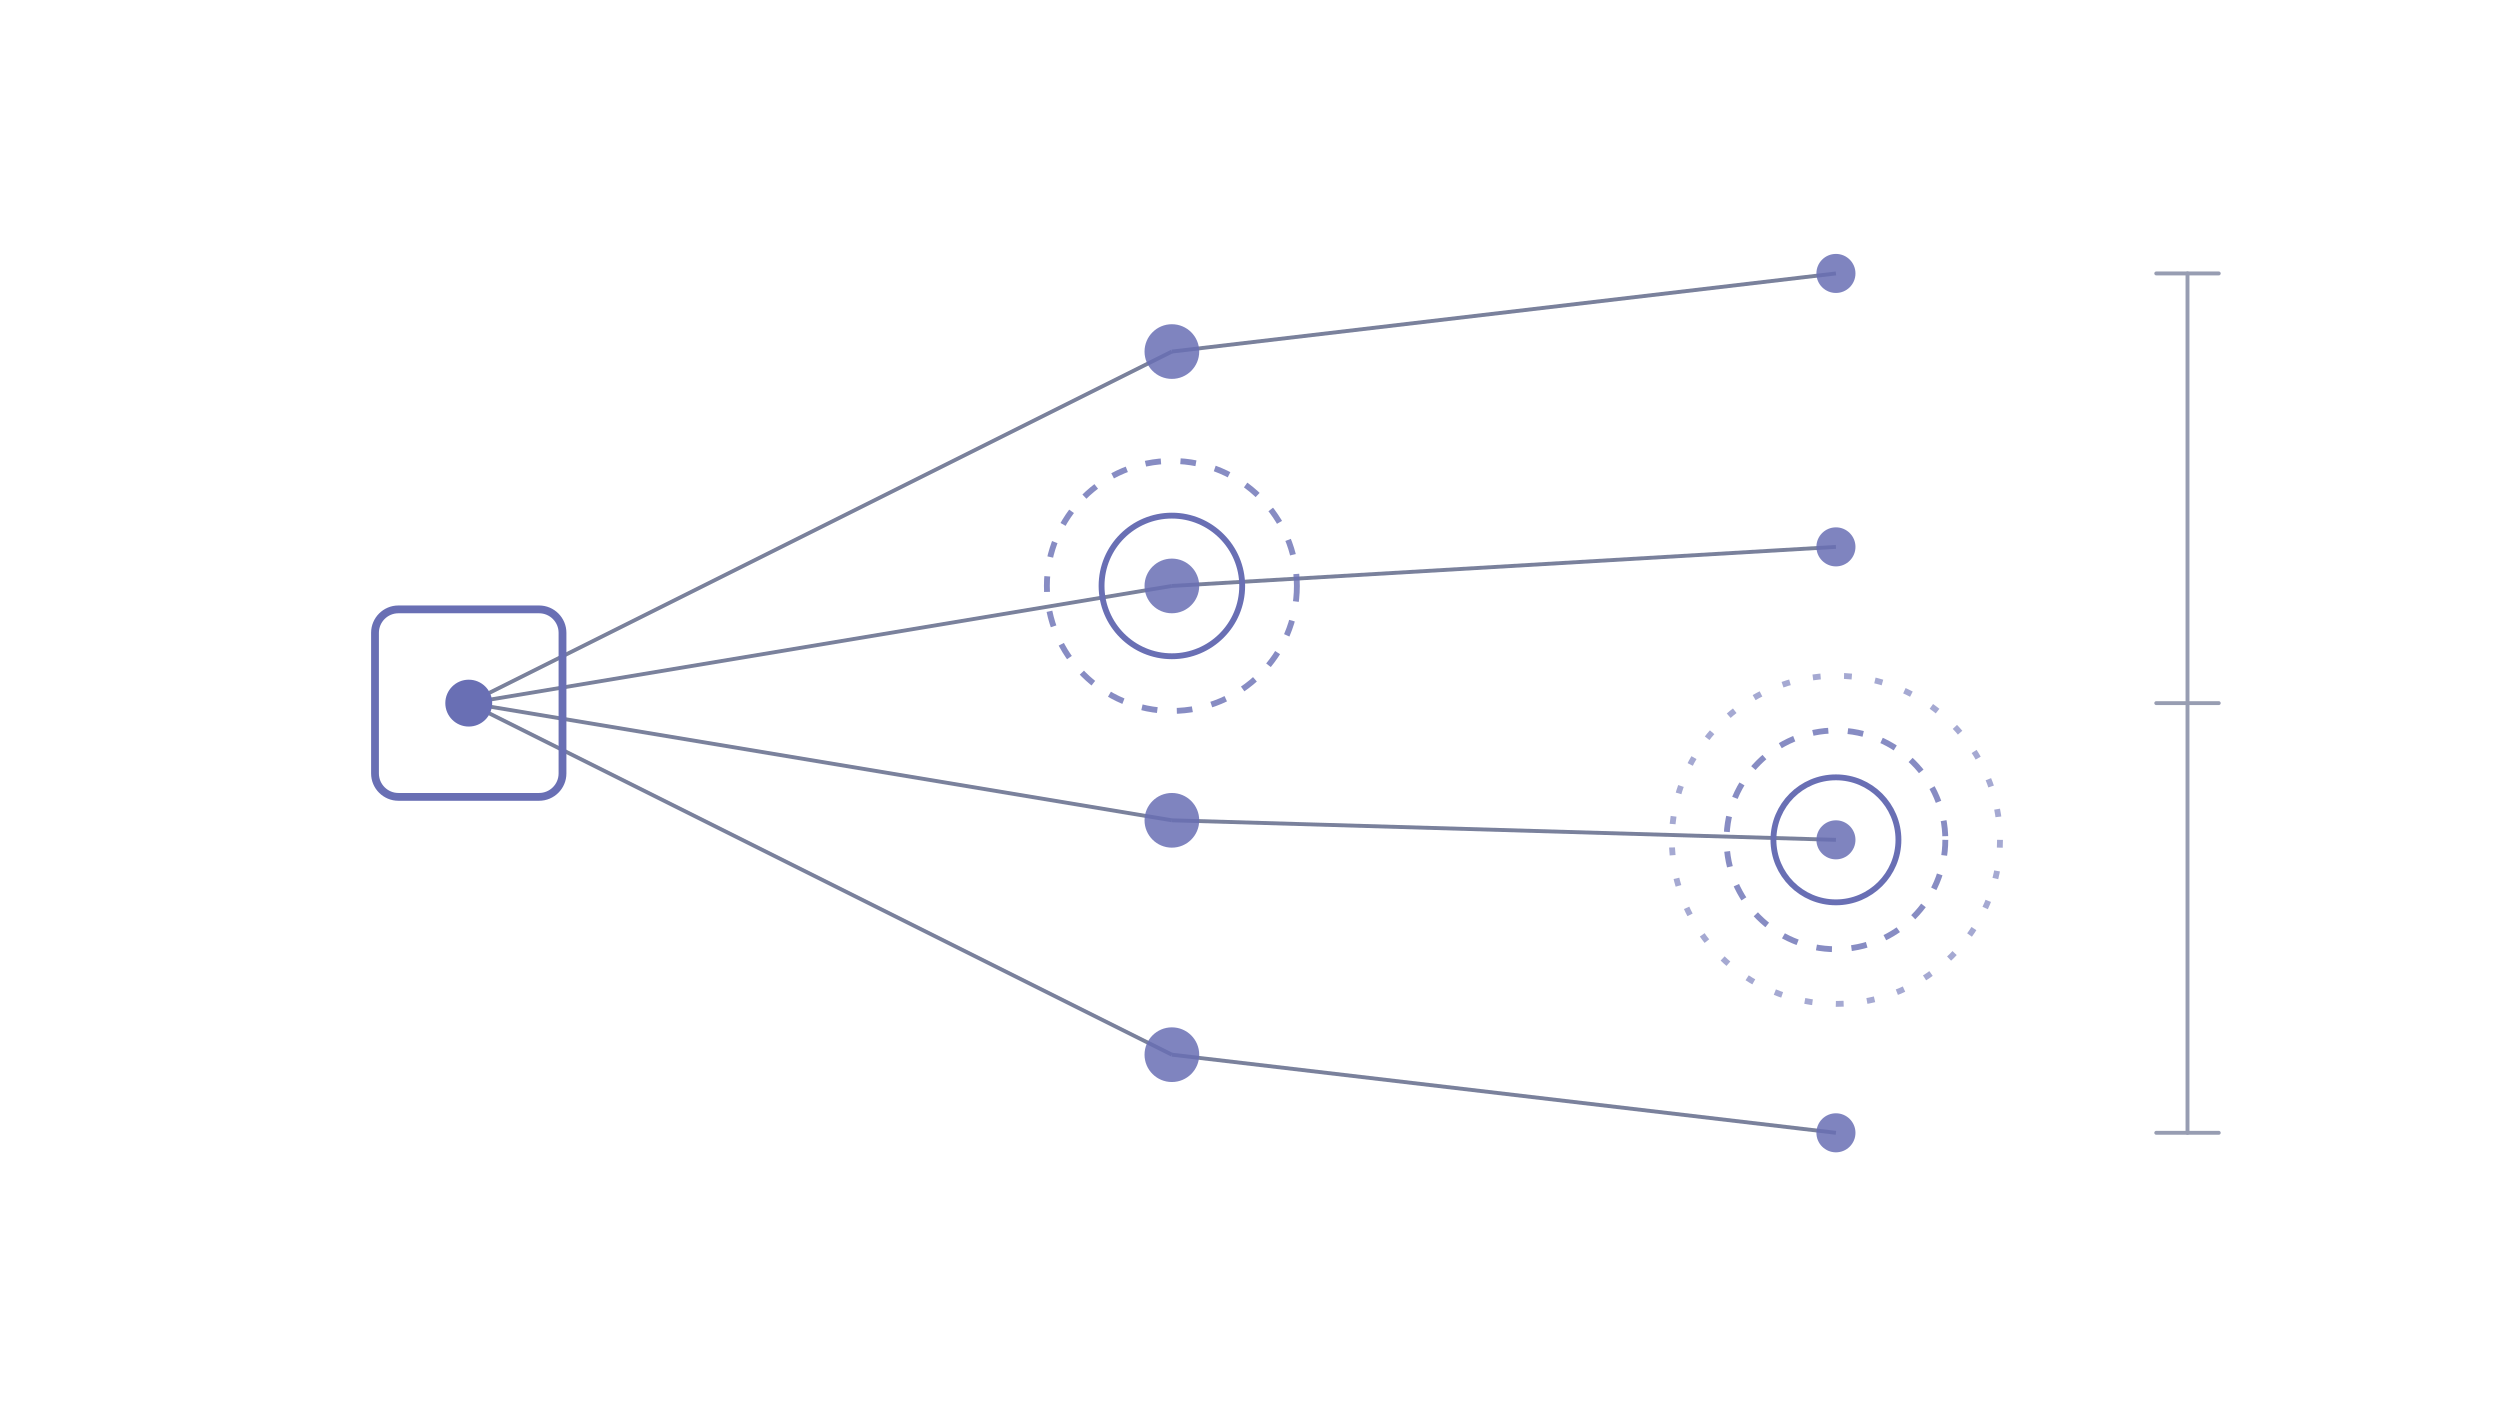
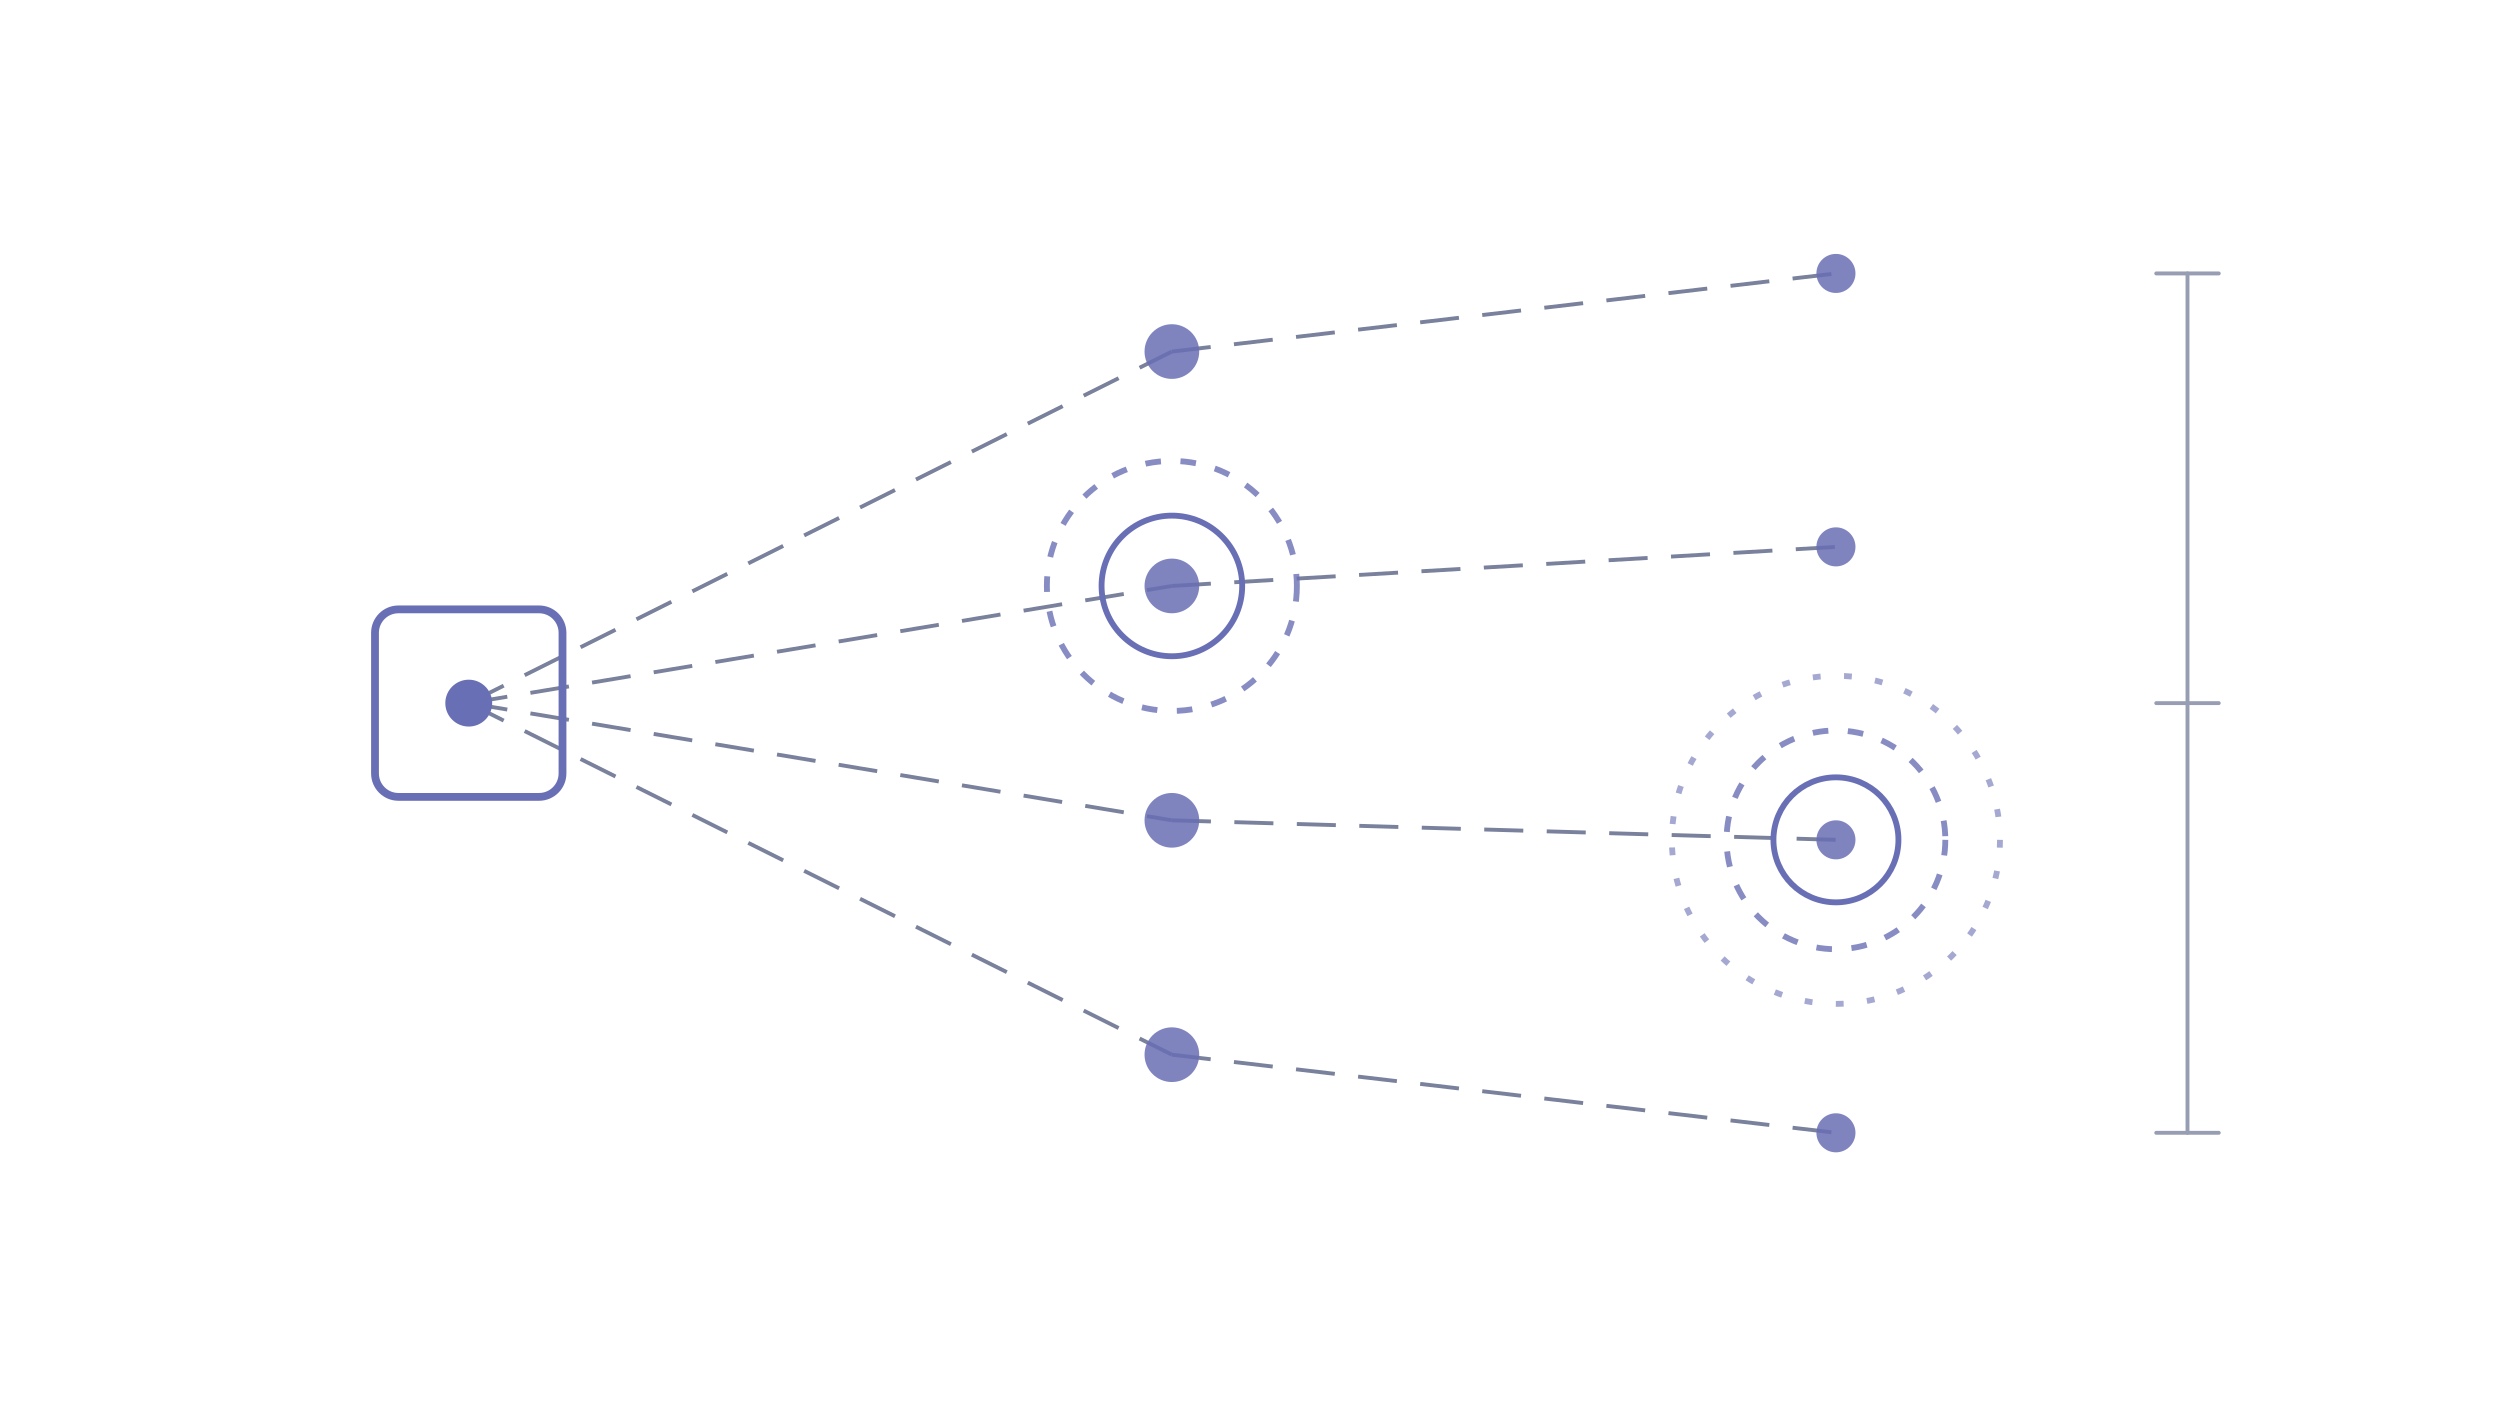
<svg xmlns="http://www.w3.org/2000/svg" viewBox="0 0 640 360" width="640" height="360" role="img" aria-label="A folder node fanning out to many documents, with access rings widening around a few of them to show exposure reaching further than each document's own sharing suggests">
-   <g stroke="#6b7391" stroke-width="1" opacity="0.9">
+   <style>
+     /* Connectors carry a slow dash so the diagram reads as flowing left to right. */
+     .flow {
+       stroke-dasharray: 10 6;
+       animation: flow 0.8s linear infinite;
+       @media (prefers-reduced-motion: reduce) {
+         stroke-dasharray: none;
+         animation: none;
+       }
+     }
+     @keyframes flow { to { stroke-dashoffset: -16; } }
+   </style>
+   <g class="flow" stroke="#6b7391" stroke-width="1" opacity="0.9">
    <line x1="120" y1="180" x2="300" y2="90" />
    <line x1="120" y1="180" x2="300" y2="150" />
    <line x1="120" y1="180" x2="300" y2="210" />
    <line x1="120" y1="180" x2="300" y2="270" />
    <line x1="300" y1="90" x2="470" y2="70" />
    <line x1="300" y1="150" x2="470" y2="140" />
    <line x1="300" y1="210" x2="470" y2="215" />
    <line x1="300" y1="270" x2="470" y2="290" />
  </g>
  <rect x="96" y="156" width="48" height="48" rx="6" fill="none" stroke="#696fb4" stroke-width="2" />
  <circle cx="120" cy="180" r="6" fill="#696fb4" />
  <g fill="#696fb4" opacity="0.85">
    <circle cx="300" cy="90" r="7" />
    <circle cx="300" cy="150" r="7" />
    <circle cx="300" cy="210" r="7" />
    <circle cx="300" cy="270" r="7" />
    <circle cx="470" cy="70" r="5" />
    <circle cx="470" cy="140" r="5" />
    <circle cx="470" cy="215" r="5" />
    <circle cx="470" cy="290" r="5" />
  </g>
  <g fill="none" stroke="#696fb4" stroke-width="1.5">
    <circle cx="300" cy="150" r="18" />
    <circle cx="300" cy="150" r="32" stroke-dasharray="4 5" opacity="0.8" />
    <circle cx="470" cy="215" r="16" />
    <circle cx="470" cy="215" r="28" stroke-dasharray="4 5" opacity="0.8" />
    <circle cx="470" cy="215" r="42" stroke-dasharray="2 6" opacity="0.6" />
  </g>
  <g stroke="#6b7391" stroke-width="1" opacity="0.7" stroke-linecap="round">
    <line x1="560" y1="70" x2="560" y2="290" />
    <line x1="552" y1="70" x2="568" y2="70" />
    <line x1="552" y1="290" x2="568" y2="290" />
    <line x1="552" y1="180" x2="568" y2="180" />
  </g>
</svg>
